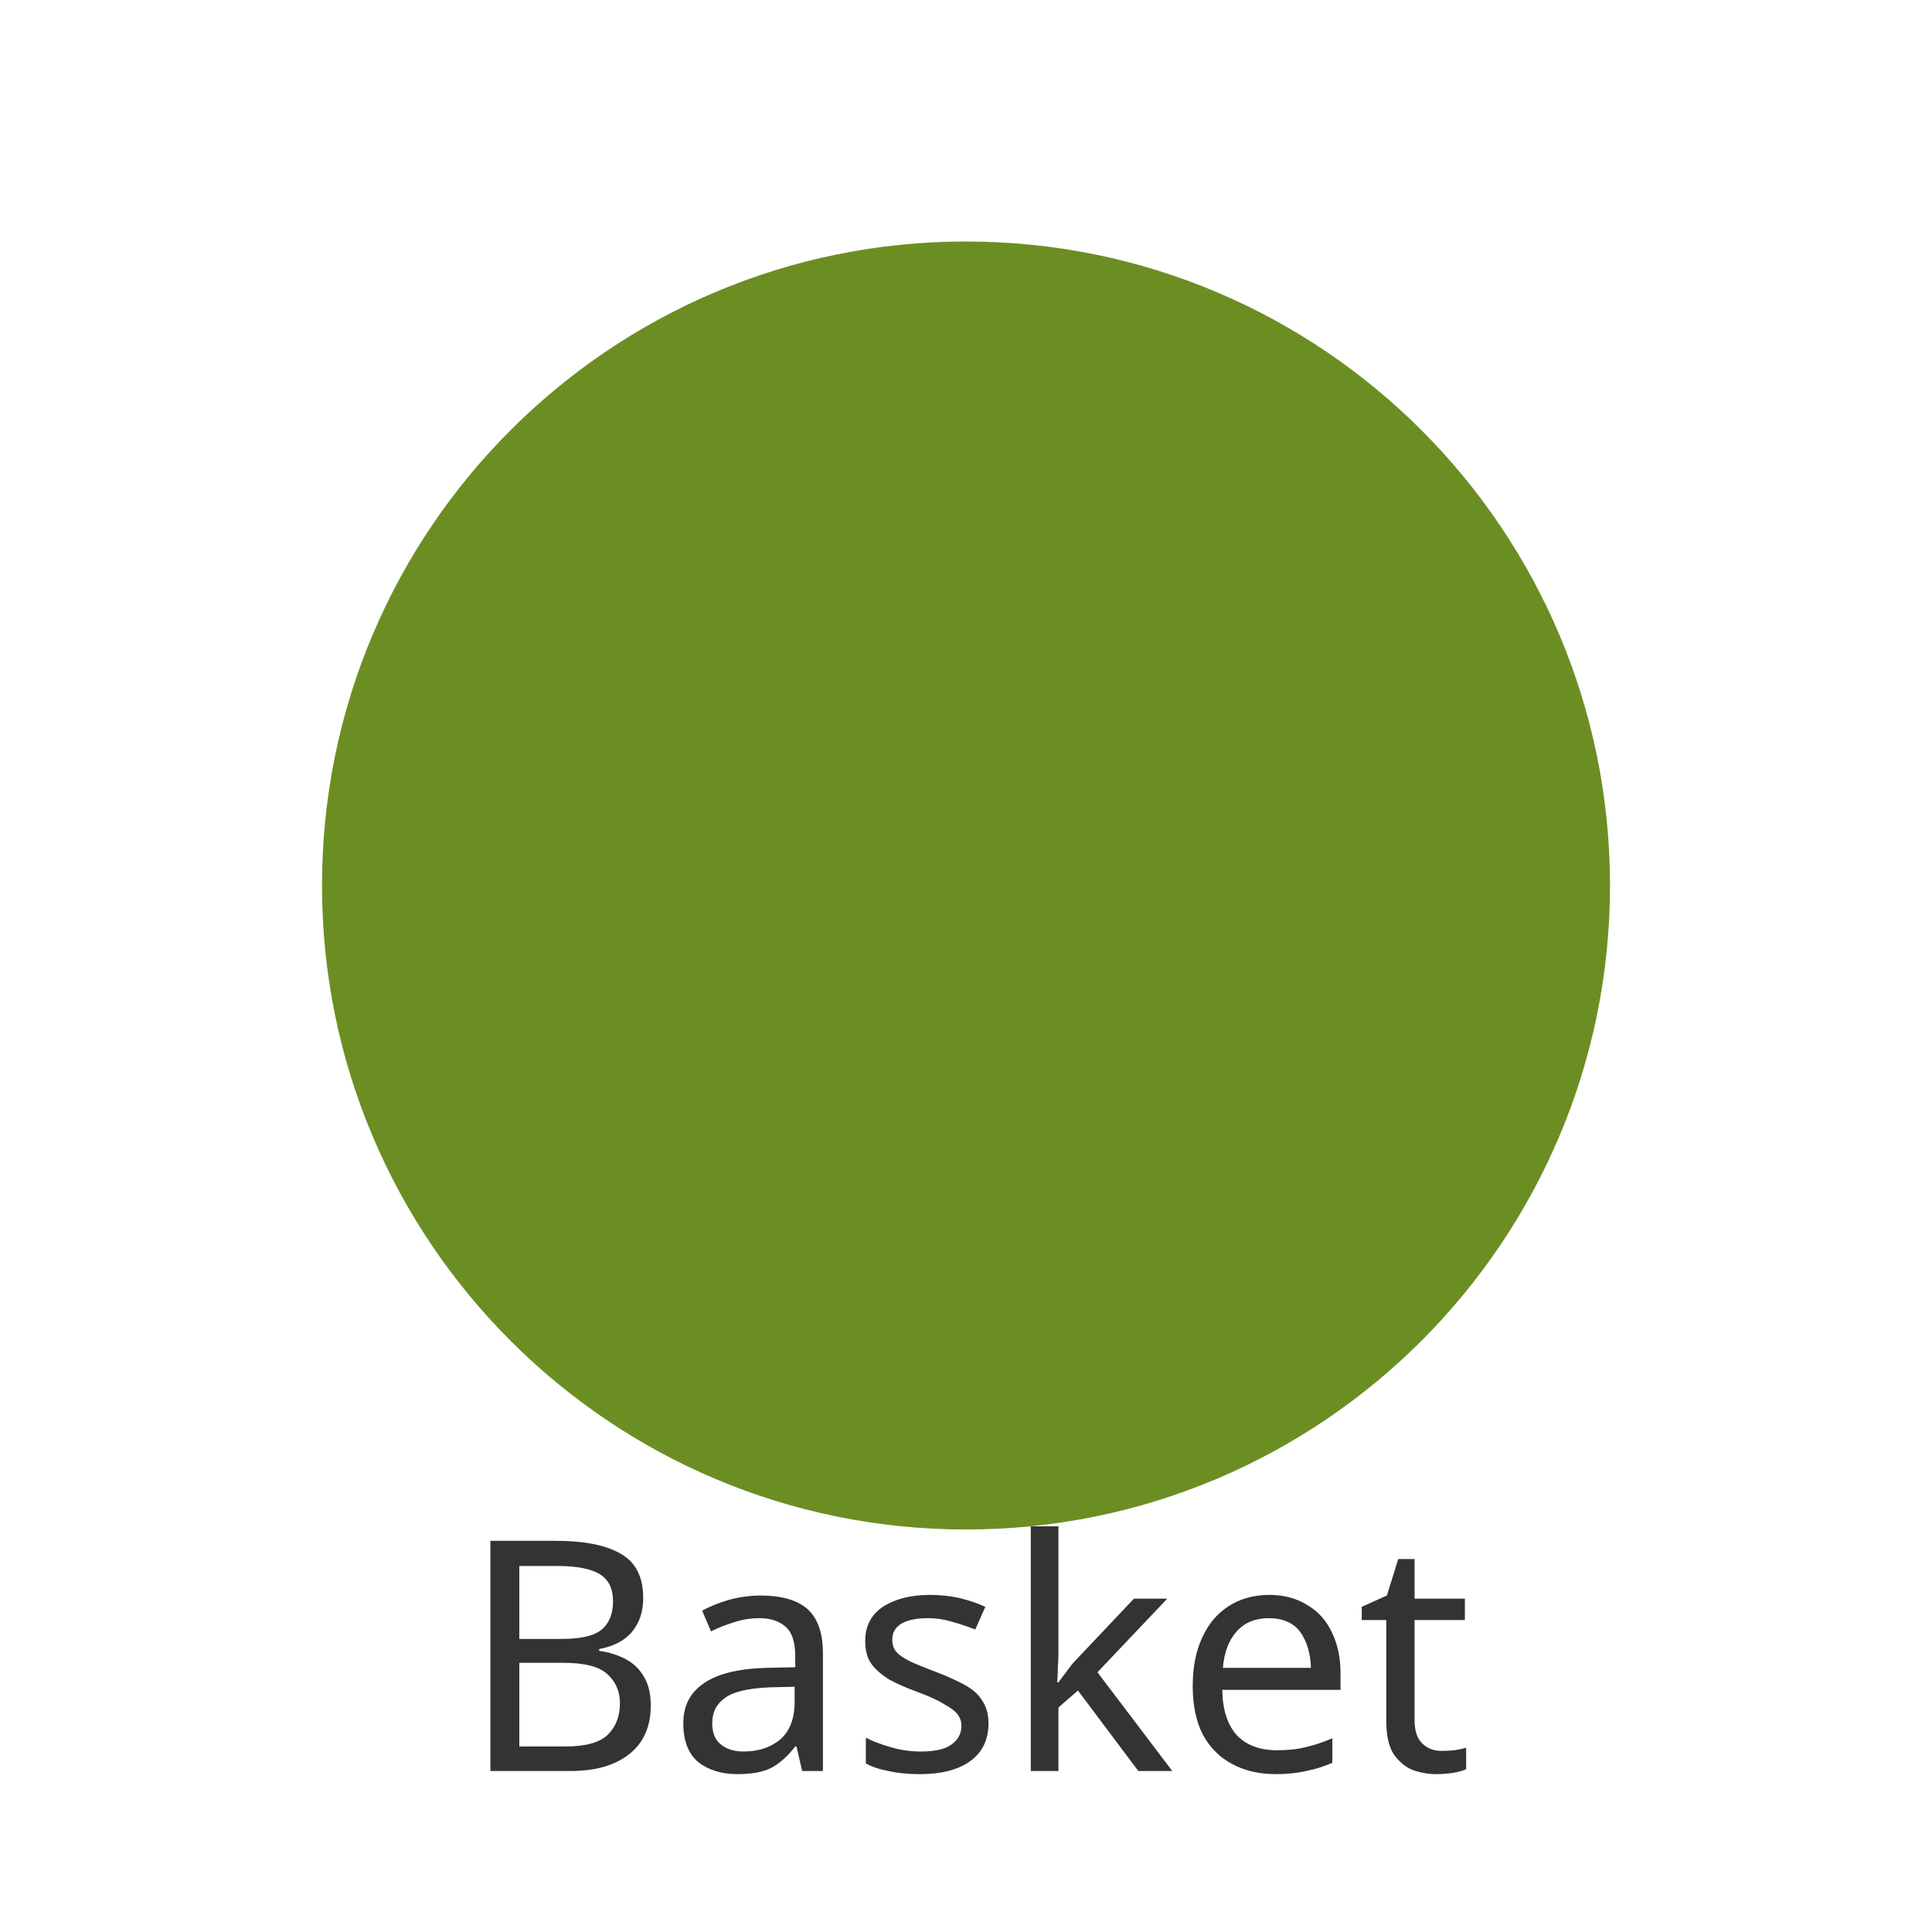
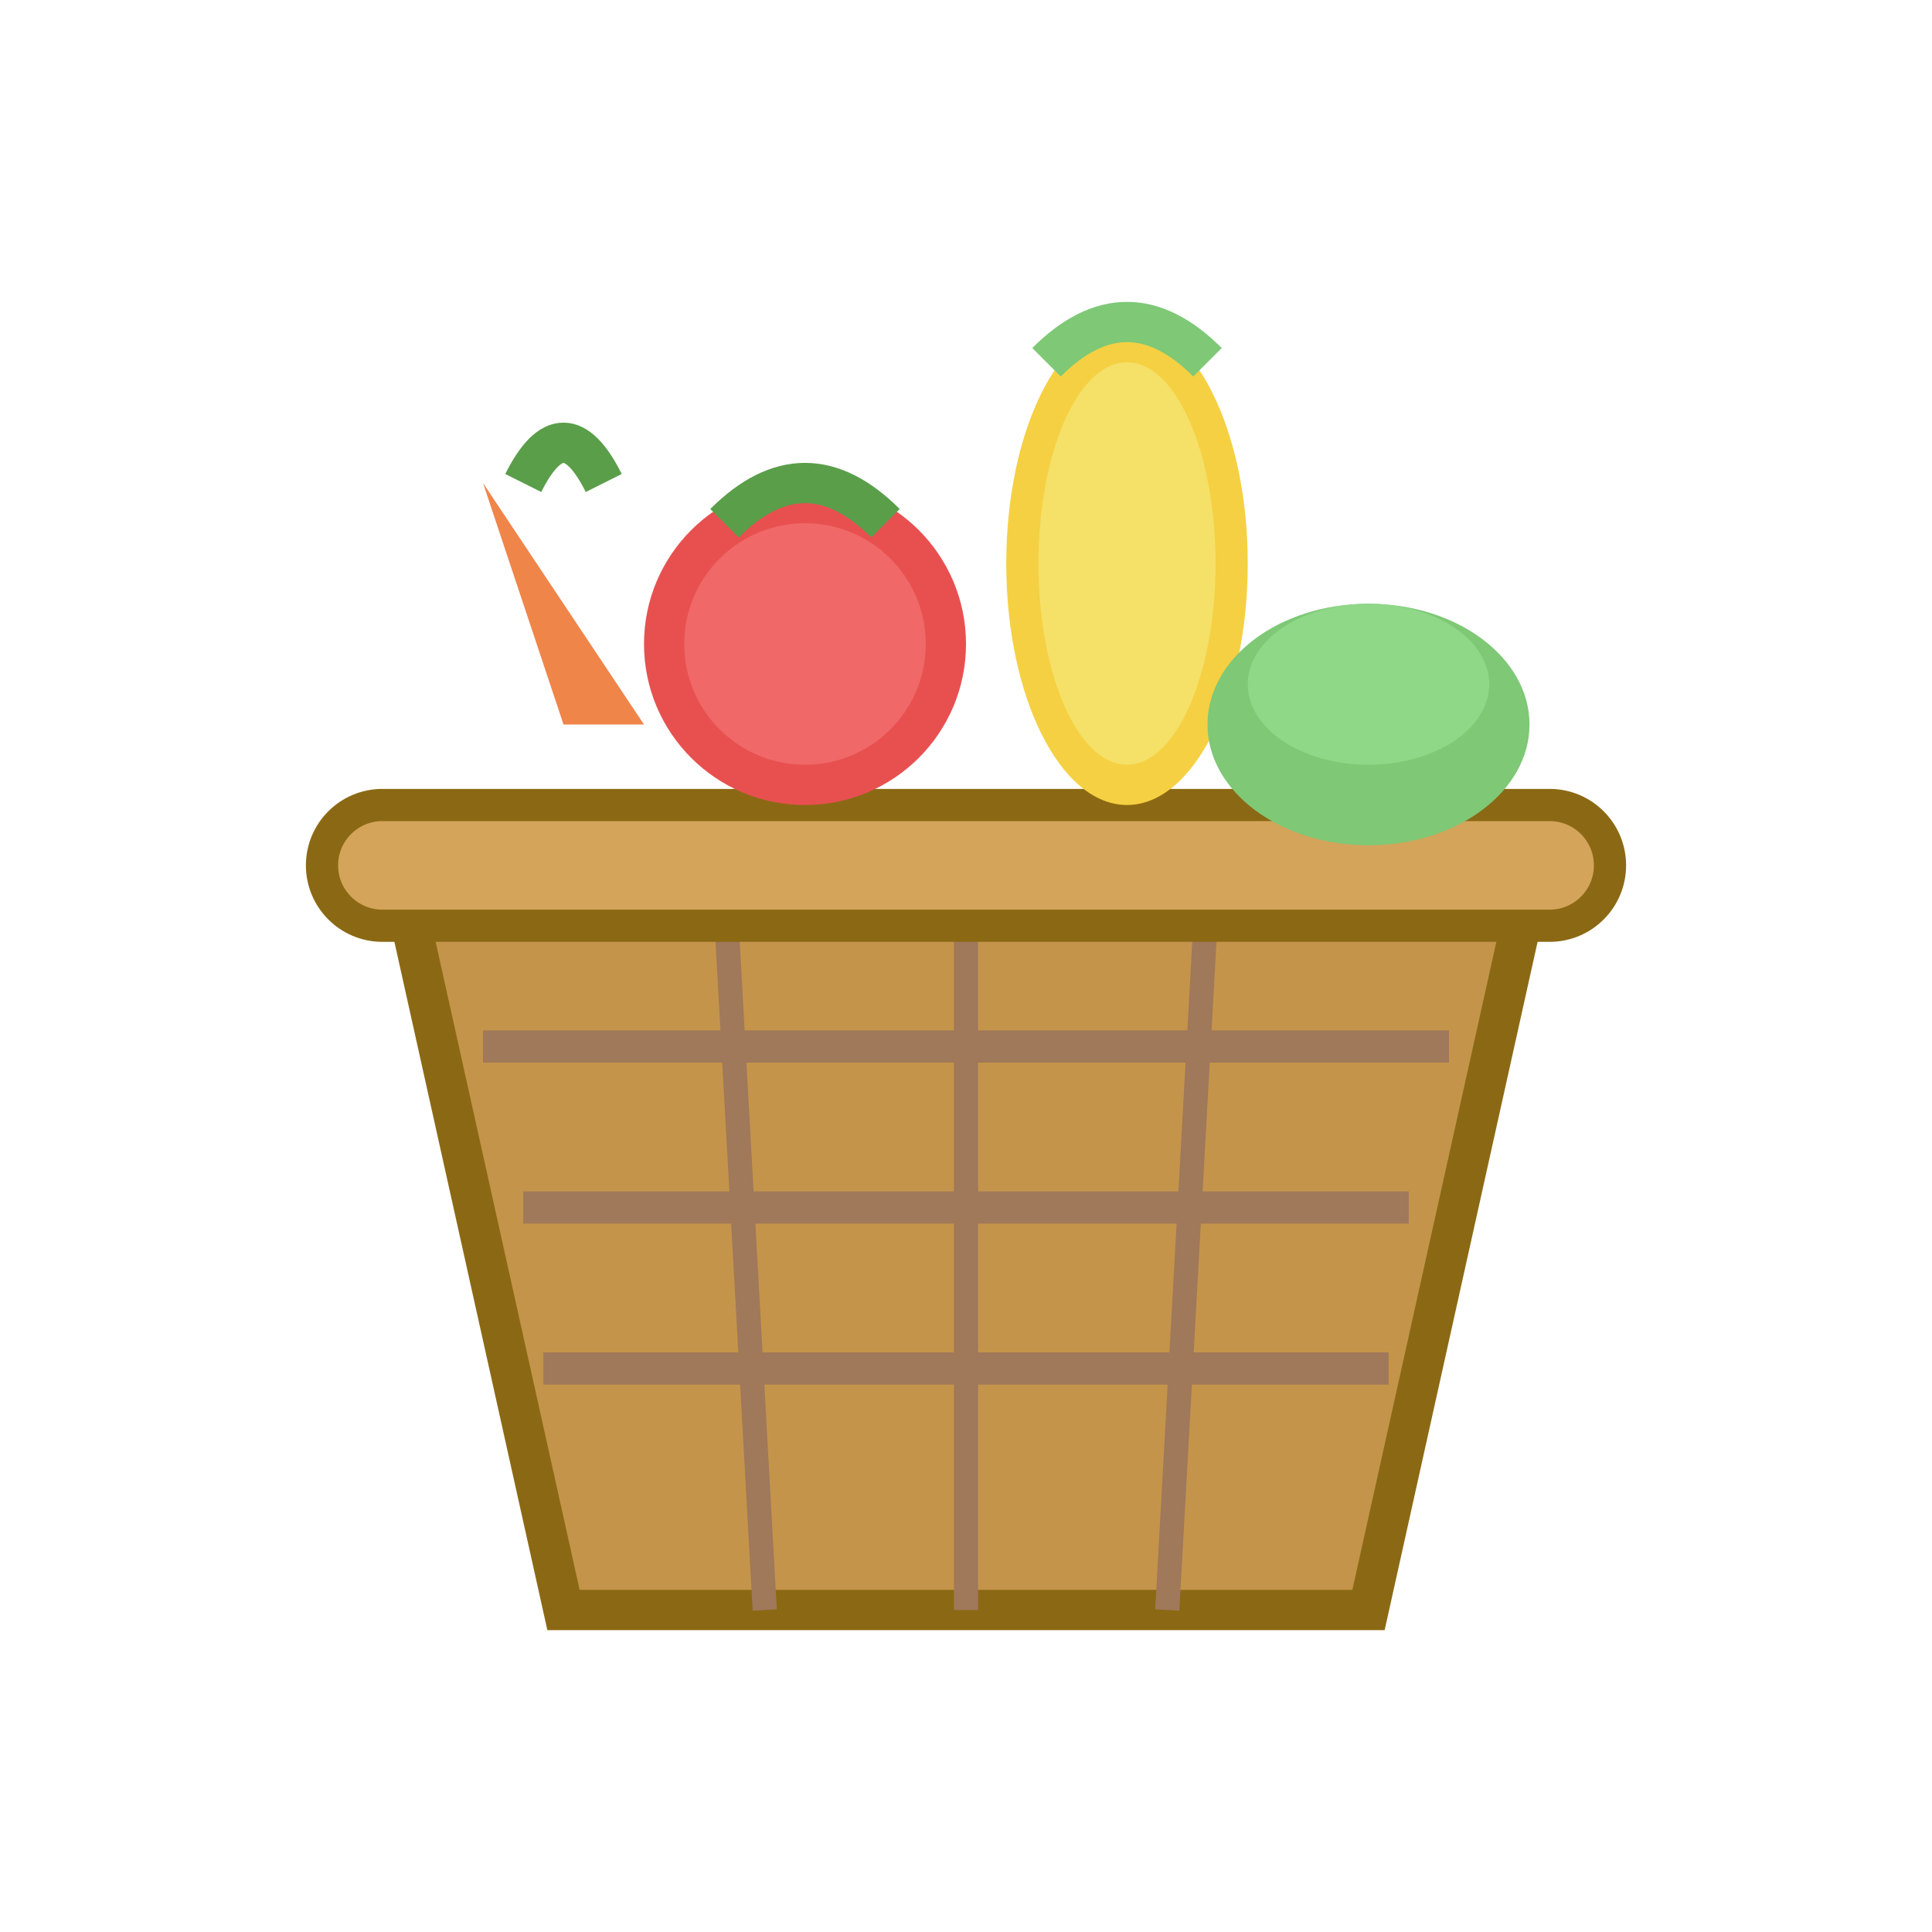
<svg xmlns="http://www.w3.org/2000/svg" viewBox="0 0 48 48" width="48" height="48">
-   <circle cx="24" cy="22" r="16" fill="#6B8E23" />
-   <text x="24" y="44" text-anchor="middle" font-family="sans-serif" font-size="8" fill="#333">Basket</text>
+   <path d="M10 22 L14 40 L34 40 L38 22 Z" fill="#C4944A" stroke="#8B6914" stroke-width="1" />
+   <line x1="12" y1="26" x2="36" y2="26" stroke="#A0785A" stroke-width="0.8" />
+   <line x1="13" y1="30" x2="35" y2="30" stroke="#A0785A" stroke-width="0.8" />
+   <line x1="13.5" y1="34" x2="34.5" y2="34" stroke="#A0785A" stroke-width="0.8" />
+   <line x1="18" y1="22" x2="19" y2="40" stroke="#A0785A" stroke-width="0.6" />
+   <line x1="24" y1="22" x2="24" y2="40" stroke="#A0785A" stroke-width="0.6" />
+   <line x1="30" y1="22" x2="29" y2="40" stroke="#A0785A" stroke-width="0.6" />
+   <rect x="8" y="20" width="32" height="3" rx="1.5" fill="#D4A45A" stroke="#8B6914" stroke-width="0.8" />
+   <path d="M14 18 L12 12 L16 18" fill="#F0854A" />
+   <path d="M13 12 Q14 10 15 12" stroke="#5A9E4A" stroke-width="1" fill="none" />
+   <circle cx="20" cy="16" r="4" fill="#E85050" />
+   <circle cx="20" cy="16" r="3" fill="#F06868" />
+   <path d="M18 13 Q20 11 22 13" stroke="#5A9E4A" stroke-width="1" fill="none" />
+   <ellipse cx="28" cy="14" rx="3" ry="6" fill="#F5D042" />
+   <ellipse cx="28" cy="14" rx="2.2" ry="5" fill="#F5E068" />
+   <path d="M26 9 Q28 7 30 9" stroke="#7EC876" stroke-width="1" fill="none" />
+   <ellipse cx="34" cy="18" rx="4" ry="3" fill="#7EC876" />
+   <ellipse cx="34" cy="17" rx="3" ry="2" fill="#8ED888" />
</svg>
